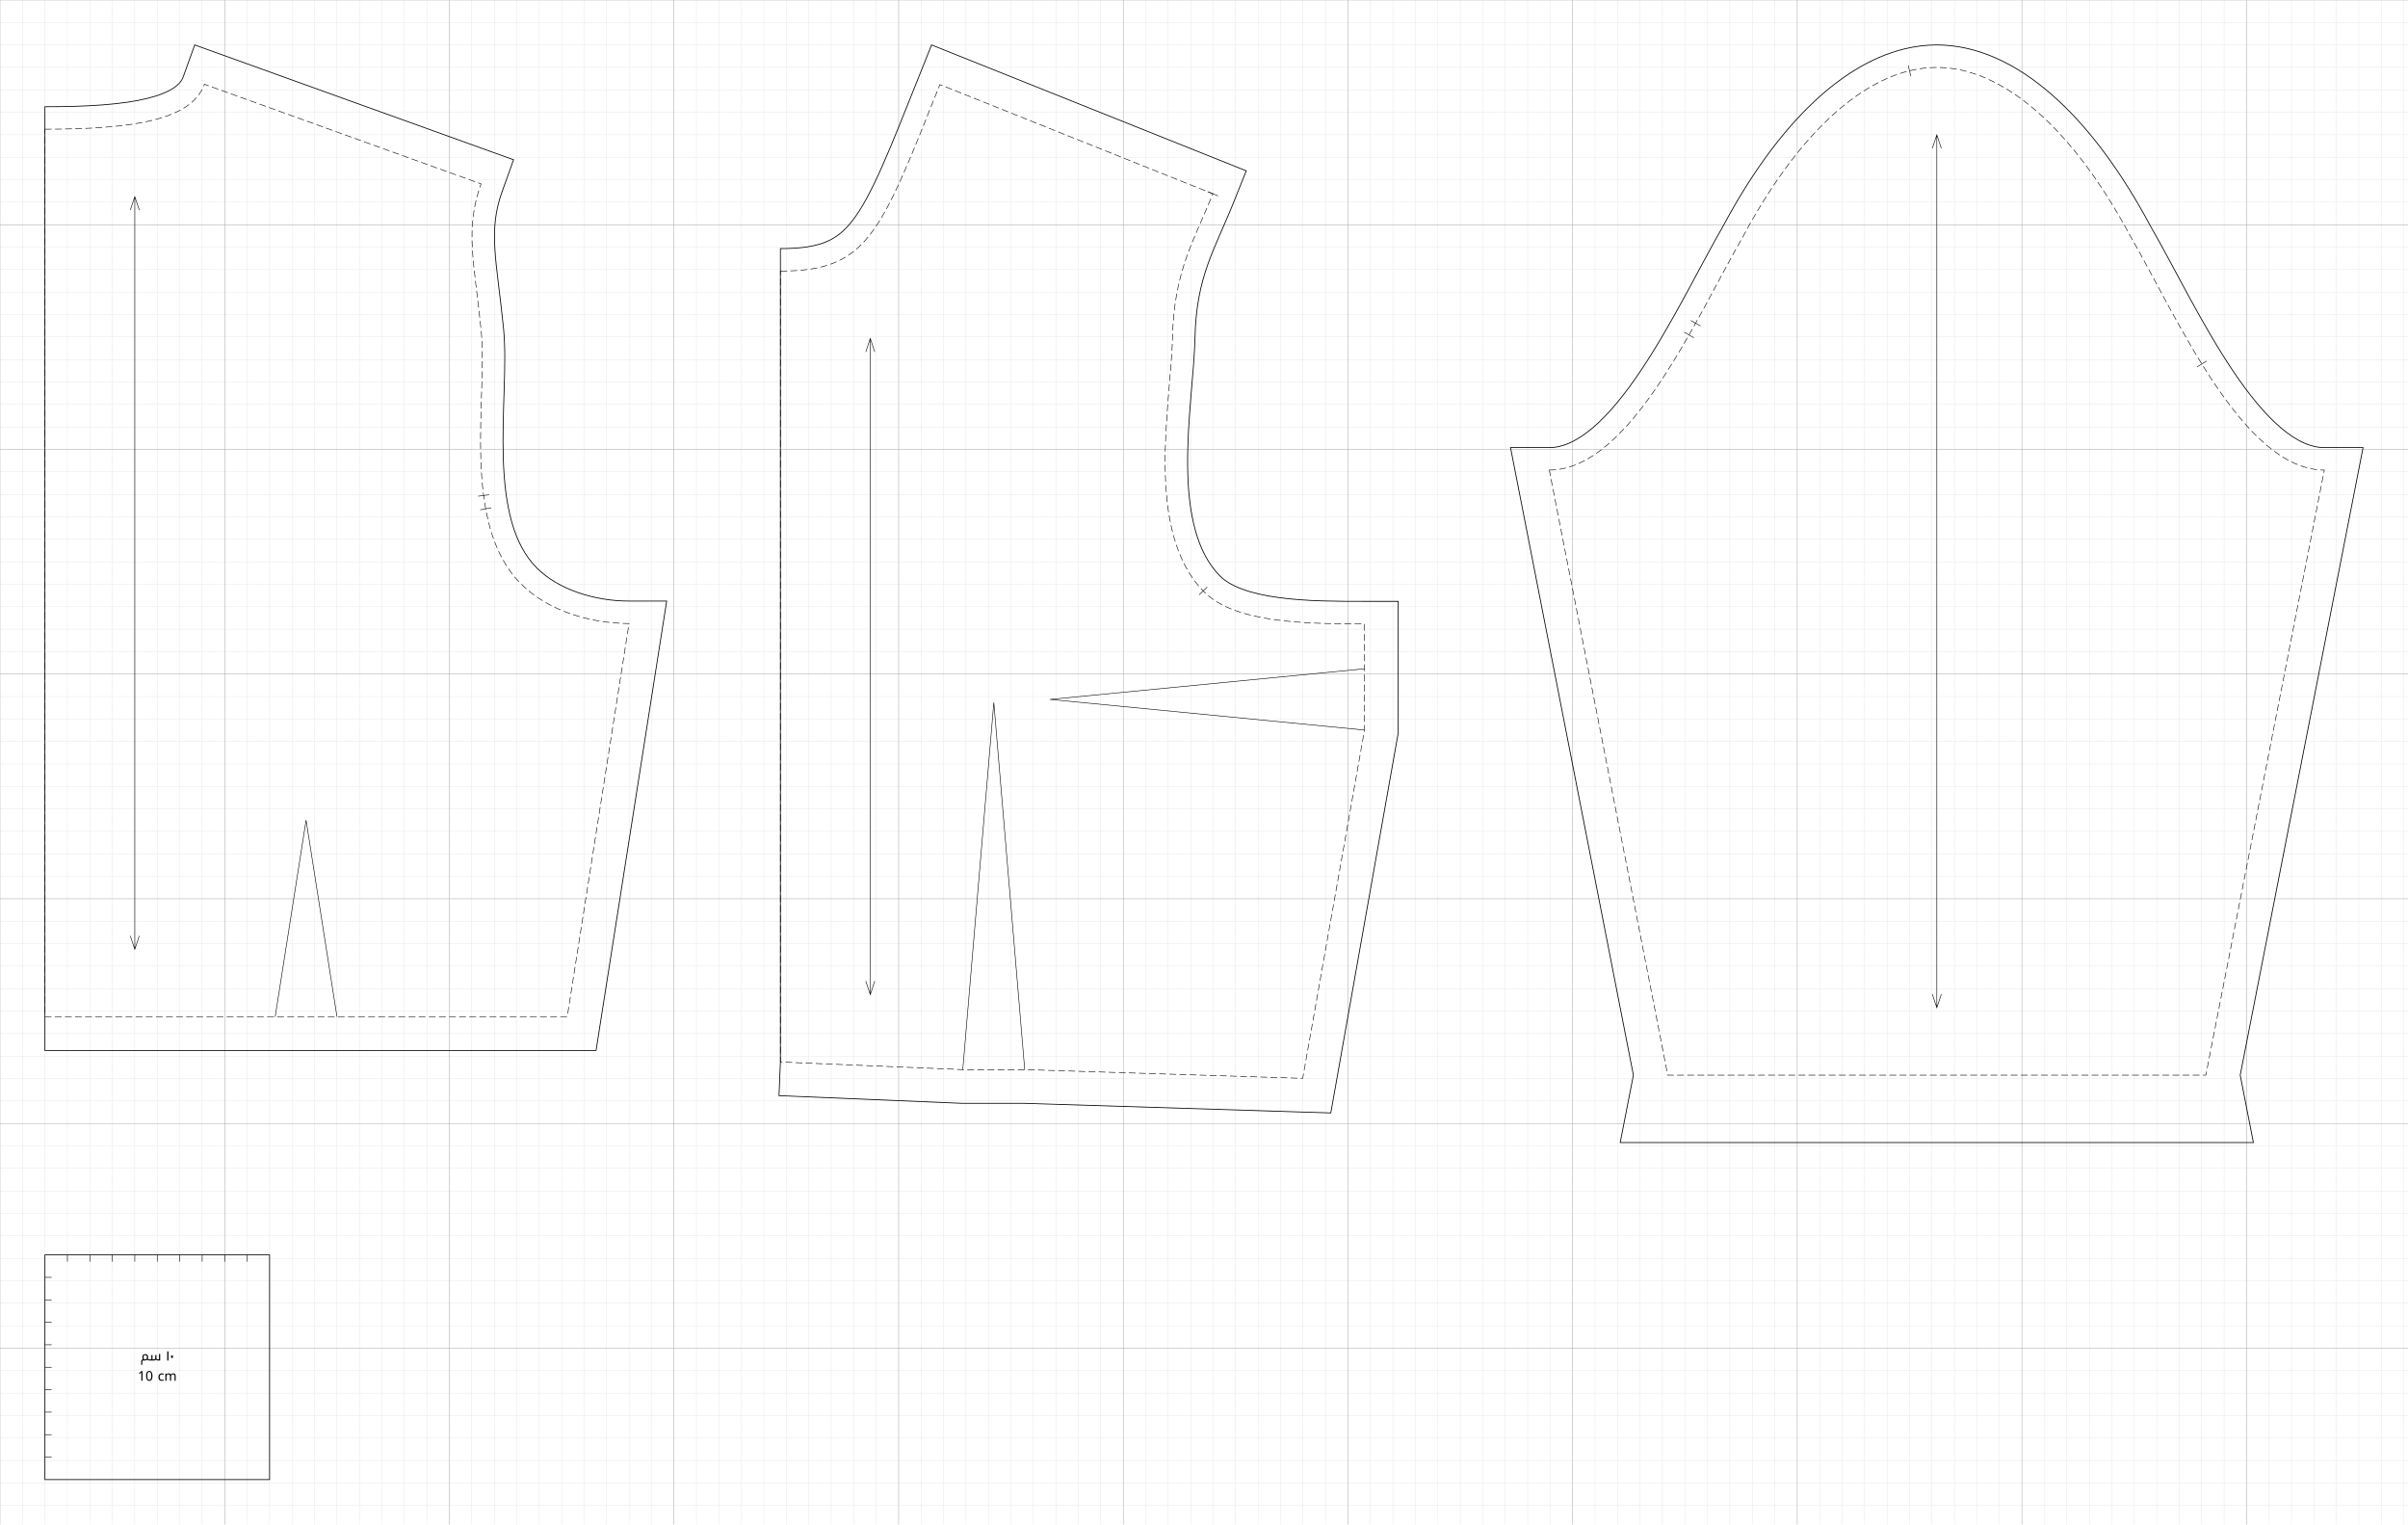
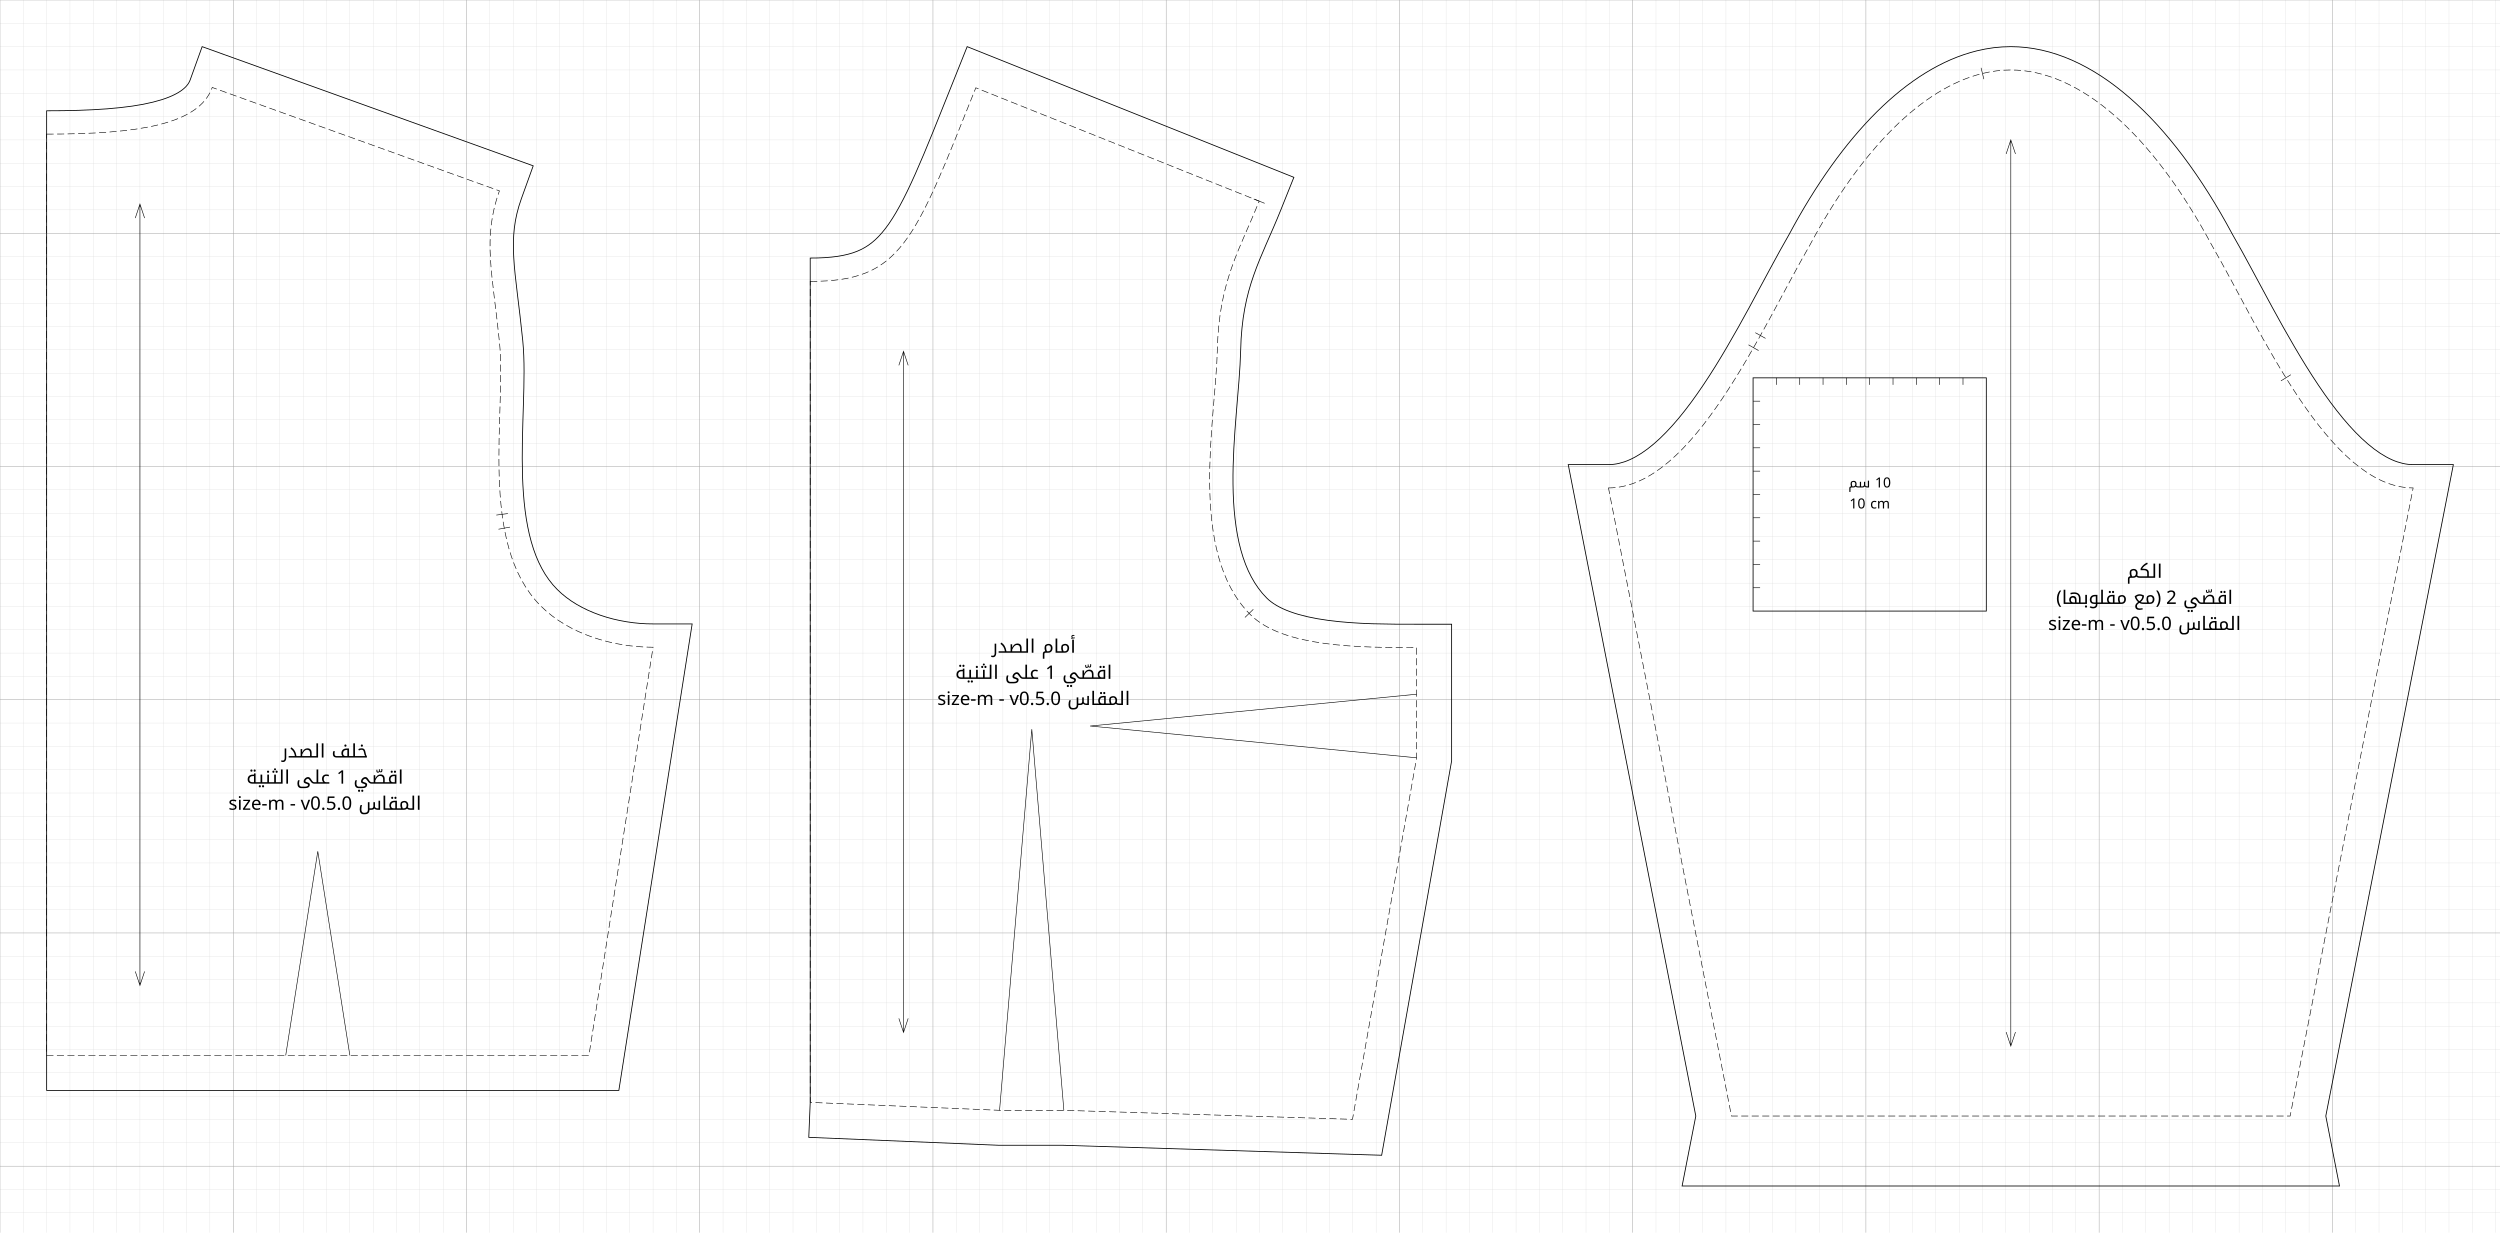
- <svg xmlns="http://www.w3.org/2000/svg" width="1071.87mm" height="678.50mm" viewBox="0 0 1071.87 678.50">
+ <svg xmlns="http://www.w3.org/2000/svg" width="1071.87mm" height="528.50mm" viewBox="0 0 1071.87 528.50">
  <g id="layer-grid">
-     <path id="grid-minor" d="M 10.00 0 V 678.50 M 20.00 0 V 678.50 M 30.00 0 V 678.50 M 40.00 0 V 678.50 M 50.00 0 V 678.50 M 60.00 0 V 678.50 M 70.00 0 V 678.50 M 80.00 0 V 678.50 M 90.00 0 V 678.50 M 110.00 0 V 678.50 M 120.00 0 V 678.50 M 130.00 0 V 678.50 M 140.00 0 V 678.50 M 150.00 0 V 678.50 M 160.00 0 V 678.50 M 170.00 0 V 678.50 M 180.00 0 V 678.50 M 190.00 0 V 678.50 M 210.00 0 V 678.50 M 220.00 0 V 678.50 M 230.00 0 V 678.50 M 240.00 0 V 678.50 M 250.00 0 V 678.50 M 260.00 0 V 678.50 M 270.00 0 V 678.50 M 280.00 0 V 678.50 M 290.00 0 V 678.50 M 310.00 0 V 678.50 M 320.00 0 V 678.50 M 330.00 0 V 678.50 M 340.00 0 V 678.50 M 350.00 0 V 678.50 M 360.00 0 V 678.50 M 370.00 0 V 678.50 M 380.00 0 V 678.50 M 390.00 0 V 678.50 M 410.00 0 V 678.50 M 420.00 0 V 678.50 M 430.00 0 V 678.50 M 440.00 0 V 678.50 M 450.00 0 V 678.50 M 460.00 0 V 678.50 M 470.00 0 V 678.50 M 480.00 0 V 678.50 M 490.00 0 V 678.50 M 510.00 0 V 678.50 M 520.00 0 V 678.50 M 530.00 0 V 678.50 M 540.00 0 V 678.50 M 550.00 0 V 678.50 M 560.00 0 V 678.50 M 570.00 0 V 678.50 M 580.00 0 V 678.50 M 590.00 0 V 678.50 M 610.00 0 V 678.50 M 620.00 0 V 678.50 M 630.00 0 V 678.50 M 640.00 0 V 678.50 M 650.00 0 V 678.50 M 660.00 0 V 678.50 M 670.00 0 V 678.50 M 680.00 0 V 678.50 M 690.00 0 V 678.50 M 710.00 0 V 678.50 M 720.00 0 V 678.50 M 730.00 0 V 678.50 M 740.00 0 V 678.50 M 750.00 0 V 678.50 M 760.00 0 V 678.50 M 770.00 0 V 678.50 M 780.00 0 V 678.50 M 790.00 0 V 678.50 M 810.00 0 V 678.50 M 820.00 0 V 678.50 M 830.00 0 V 678.50 M 840.00 0 V 678.50 M 850.00 0 V 678.50 M 860.00 0 V 678.50 M 870.00 0 V 678.50 M 880.00 0 V 678.50 M 890.00 0 V 678.50 M 910.00 0 V 678.50 M 920.00 0 V 678.50 M 930.00 0 V 678.50 M 940.00 0 V 678.50 M 950.00 0 V 678.50 M 960.00 0 V 678.50 M 970.00 0 V 678.50 M 980.00 0 V 678.50 M 990.00 0 V 678.50 M 1010.00 0 V 678.50 M 1020.00 0 V 678.50 M 1030.00 0 V 678.50 M 1040.00 0 V 678.50 M 1050.00 0 V 678.50 M 1060.00 0 V 678.50 M 1070.00 0 V 678.50 M 0 10.00 H 1071.87 M 0 20.00 H 1071.87 M 0 30.00 H 1071.87 M 0 40.00 H 1071.87 M 0 50.00 H 1071.87 M 0 60.00 H 1071.87 M 0 70.00 H 1071.87 M 0 80.00 H 1071.87 M 0 90.00 H 1071.87 M 0 110.00 H 1071.87 M 0 120.00 H 1071.87 M 0 130.00 H 1071.87 M 0 140.00 H 1071.87 M 0 150.00 H 1071.87 M 0 160.00 H 1071.87 M 0 170.00 H 1071.87 M 0 180.00 H 1071.87 M 0 190.00 H 1071.87 M 0 210.00 H 1071.87 M 0 220.00 H 1071.87 M 0 230.00 H 1071.87 M 0 240.00 H 1071.87 M 0 250.00 H 1071.87 M 0 260.00 H 1071.87 M 0 270.00 H 1071.87 M 0 280.00 H 1071.87 M 0 290.00 H 1071.87 M 0 310.00 H 1071.87 M 0 320.00 H 1071.87 M 0 330.00 H 1071.87 M 0 340.00 H 1071.87 M 0 350.00 H 1071.87 M 0 360.00 H 1071.87 M 0 370.00 H 1071.87 M 0 380.00 H 1071.87 M 0 390.00 H 1071.87 M 0 410.00 H 1071.87 M 0 420.00 H 1071.87 M 0 430.00 H 1071.87 M 0 440.00 H 1071.87 M 0 450.00 H 1071.87 M 0 460.00 H 1071.87 M 0 470.00 H 1071.87 M 0 480.00 H 1071.87 M 0 490.00 H 1071.87 M 0 510.00 H 1071.87 M 0 520.00 H 1071.87 M 0 530.00 H 1071.87 M 0 540.00 H 1071.87 M 0 550.00 H 1071.87 M 0 560.00 H 1071.87 M 0 570.00 H 1071.87 M 0 580.00 H 1071.87 M 0 590.00 H 1071.87 M 0 610.00 H 1071.87 M 0 620.00 H 1071.87 M 0 630.00 H 1071.87 M 0 640.00 H 1071.87 M 0 650.00 H 1071.87 M 0 660.00 H 1071.87 M 0 670.00 H 1071.87" fill="none" stroke="#d0d0d0" stroke-width="0.1" />
-     <path id="grid-major" d="M 0.00 0 V 678.50 M 100.00 0 V 678.50 M 200.00 0 V 678.50 M 300.00 0 V 678.50 M 400.00 0 V 678.50 M 500.00 0 V 678.50 M 600.00 0 V 678.50 M 700.00 0 V 678.50 M 800.00 0 V 678.50 M 900.00 0 V 678.50 M 1000.00 0 V 678.50 M 0 0.00 H 1071.87 M 0 100.00 H 1071.87 M 0 200.00 H 1071.87 M 0 300.00 H 1071.87 M 0 400.00 H 1071.87 M 0 500.00 H 1071.87 M 0 600.00 H 1071.87" fill="none" stroke="#a0a0a0" stroke-width="0.2" />
+     <path id="grid-minor" d="M 10.00 0 V 528.50 M 20.00 0 V 528.50 M 30.00 0 V 528.50 M 40.00 0 V 528.50 M 50.00 0 V 528.50 M 60.00 0 V 528.50 M 70.00 0 V 528.50 M 80.00 0 V 528.50 M 90.00 0 V 528.50 M 110.00 0 V 528.50 M 120.00 0 V 528.50 M 130.00 0 V 528.50 M 140.00 0 V 528.50 M 150.00 0 V 528.50 M 160.00 0 V 528.50 M 170.00 0 V 528.50 M 180.00 0 V 528.50 M 190.00 0 V 528.50 M 210.00 0 V 528.50 M 220.00 0 V 528.50 M 230.00 0 V 528.50 M 240.00 0 V 528.50 M 250.00 0 V 528.50 M 260.00 0 V 528.50 M 270.00 0 V 528.50 M 280.00 0 V 528.50 M 290.00 0 V 528.50 M 310.00 0 V 528.50 M 320.00 0 V 528.50 M 330.00 0 V 528.50 M 340.00 0 V 528.50 M 350.00 0 V 528.50 M 360.00 0 V 528.50 M 370.00 0 V 528.50 M 380.00 0 V 528.50 M 390.00 0 V 528.50 M 410.00 0 V 528.50 M 420.00 0 V 528.50 M 430.00 0 V 528.50 M 440.00 0 V 528.50 M 450.00 0 V 528.50 M 460.00 0 V 528.50 M 470.00 0 V 528.50 M 480.00 0 V 528.50 M 490.00 0 V 528.50 M 510.00 0 V 528.50 M 520.00 0 V 528.50 M 530.00 0 V 528.50 M 540.00 0 V 528.50 M 550.00 0 V 528.50 M 560.00 0 V 528.50 M 570.00 0 V 528.50 M 580.00 0 V 528.50 M 590.00 0 V 528.50 M 610.00 0 V 528.50 M 620.00 0 V 528.50 M 630.00 0 V 528.50 M 640.00 0 V 528.50 M 650.00 0 V 528.50 M 660.00 0 V 528.50 M 670.00 0 V 528.50 M 680.00 0 V 528.50 M 690.00 0 V 528.50 M 710.00 0 V 528.50 M 720.00 0 V 528.50 M 730.00 0 V 528.50 M 740.00 0 V 528.50 M 750.00 0 V 528.50 M 760.00 0 V 528.50 M 770.00 0 V 528.50 M 780.00 0 V 528.50 M 790.00 0 V 528.50 M 810.00 0 V 528.50 M 820.00 0 V 528.50 M 830.00 0 V 528.50 M 840.00 0 V 528.50 M 850.00 0 V 528.50 M 860.00 0 V 528.50 M 870.00 0 V 528.50 M 880.00 0 V 528.50 M 890.00 0 V 528.50 M 910.00 0 V 528.50 M 920.00 0 V 528.50 M 930.00 0 V 528.50 M 940.00 0 V 528.50 M 950.00 0 V 528.50 M 960.00 0 V 528.50 M 970.00 0 V 528.50 M 980.00 0 V 528.50 M 990.00 0 V 528.50 M 1010.00 0 V 528.50 M 1020.00 0 V 528.50 M 1030.00 0 V 528.50 M 1040.00 0 V 528.50 M 1050.00 0 V 528.50 M 1060.00 0 V 528.50 M 1070.00 0 V 528.50 M 0 10.00 H 1071.87 M 0 20.00 H 1071.87 M 0 30.00 H 1071.87 M 0 40.00 H 1071.87 M 0 50.00 H 1071.87 M 0 60.00 H 1071.87 M 0 70.00 H 1071.87 M 0 80.00 H 1071.87 M 0 90.00 H 1071.87 M 0 110.00 H 1071.87 M 0 120.00 H 1071.87 M 0 130.00 H 1071.87 M 0 140.00 H 1071.87 M 0 150.00 H 1071.87 M 0 160.00 H 1071.87 M 0 170.00 H 1071.87 M 0 180.00 H 1071.87 M 0 190.00 H 1071.87 M 0 210.00 H 1071.87 M 0 220.00 H 1071.87 M 0 230.00 H 1071.87 M 0 240.00 H 1071.87 M 0 250.00 H 1071.87 M 0 260.00 H 1071.87 M 0 270.00 H 1071.87 M 0 280.00 H 1071.87 M 0 290.00 H 1071.87 M 0 310.00 H 1071.87 M 0 320.00 H 1071.87 M 0 330.00 H 1071.87 M 0 340.00 H 1071.87 M 0 350.00 H 1071.87 M 0 360.00 H 1071.87 M 0 370.00 H 1071.87 M 0 380.00 H 1071.87 M 0 390.00 H 1071.87 M 0 410.00 H 1071.87 M 0 420.00 H 1071.87 M 0 430.00 H 1071.87 M 0 440.00 H 1071.87 M 0 450.00 H 1071.87 M 0 460.00 H 1071.87 M 0 470.00 H 1071.87 M 0 480.00 H 1071.87 M 0 490.00 H 1071.87 M 0 510.00 H 1071.87 M 0 520.00 H 1071.87" fill="none" stroke="#d0d0d0" stroke-width="0.1" />
+     <path id="grid-major" d="M 0.00 0 V 528.50 M 100.00 0 V 528.50 M 200.00 0 V 528.50 M 300.00 0 V 528.50 M 400.00 0 V 528.50 M 500.00 0 V 528.50 M 600.00 0 V 528.50 M 700.00 0 V 528.50 M 800.00 0 V 528.50 M 900.00 0 V 528.50 M 1000.00 0 V 528.50 M 0 0.00 H 1071.87 M 0 100.00 H 1071.87 M 0 200.00 H 1071.87 M 0 300.00 H 1071.87 M 0 400.00 H 1071.87 M 0 500.00 H 1071.87" fill="none" stroke="#a0a0a0" stroke-width="0.2" />
  </g>
  <g id="layer-cut">
    <path id="piece-bodice-back-cut" d="M 20.00 47.50 C 29.62 47.50 38.19 47.26 45.98 46.66 C 49.86 46.35 53.31 45.98 56.67 45.50 C 60.00 45.01 62.82 44.48 65.59 43.79 C 66.96 43.45 68.10 43.13 69.32 42.75 C 70.53 42.36 71.48 42.02 72.54 41.59 C 73.58 41.17 74.33 40.83 75.22 40.36 C 76.09 39.91 76.64 39.58 77.36 39.10 C 78.06 38.62 78.42 38.34 78.98 37.84 C 79.53 37.35 79.74 37.13 80.16 36.62 C 80.57 36.12 80.69 35.94 81.00 35.41 C 81.30 34.87 81.38 34.70 81.59 34.11 L 86.67 20.00 L 96.08 23.39 L 219.20 67.71 L 228.61 71.10 L 223.53 85.21 C 222.71 87.50 222.13 89.44 221.62 91.60 C 221.11 93.73 220.79 95.56 220.54 97.67 C 220.29 99.77 220.17 101.64 220.12 103.82 C 220.08 106.01 220.13 108.07 220.27 110.42 C 220.40 112.78 220.60 115.14 220.87 117.75 C 221.14 120.37 221.46 123.08 221.82 126.01 C 222.53 131.89 223.38 138.50 224.13 146.06 C 224.33 148.09 224.48 150.35 224.56 152.52 C 224.65 154.68 224.69 157.01 224.69 159.30 C 224.69 163.87 224.56 168.76 224.40 173.71 C 224.25 178.66 224.07 183.73 223.98 188.86 C 223.88 194.00 223.87 199.04 224.03 204.15 C 224.20 209.25 224.53 214.04 225.14 218.88 C 225.45 221.29 225.80 223.50 226.25 225.80 C 226.70 228.10 227.17 230.14 227.79 232.31 C 228.40 234.46 229.01 236.31 229.79 238.30 C 230.58 240.29 231.33 241.92 232.30 243.72 C 233.27 245.52 234.15 246.94 235.33 248.54 C 236.50 250.14 237.53 251.35 238.93 252.75 C 240.20 254.02 241.32 255.00 242.78 256.12 C 244.24 257.24 245.55 258.12 247.18 259.09 C 248.82 260.06 250.29 260.83 252.06 261.64 C 253.84 262.45 255.45 263.09 257.33 263.75 C 261.09 265.05 264.61 265.92 268.58 266.57 C 272.54 267.22 276.12 267.50 280.00 267.50 L 296.76 267.50 L 294.82 279.83 L 267.32 454.83 L 265.33 467.50 L 252.50 467.50 L 150.00 467.50 L 122.50 467.50 L 20.00 467.50 L 20.00 452.50 L 20.00 57.50 L 20.00 47.50 Z" fill="none" stroke="#000000" stroke-width="0.35" />
    <path id="piece-bodice-front-cut" d="M 347.38 110.64 C 349.68 110.64 351.68 110.59 353.70 110.46 C 355.69 110.33 357.35 110.16 359.09 109.91 C 360.81 109.65 362.14 109.38 363.64 108.99 C 365.11 108.61 366.18 108.26 367.47 107.74 C 368.74 107.22 369.62 106.79 370.77 106.12 C 371.91 105.46 372.71 104.91 373.78 104.06 C 374.85 103.21 375.66 102.47 376.69 101.39 C 377.74 100.30 378.60 99.30 379.63 97.96 C 380.68 96.59 381.60 95.27 382.65 93.61 C 383.71 91.94 384.69 90.27 385.76 88.29 C 387.94 84.30 390.07 79.87 392.44 74.55 C 394.82 69.22 397.29 63.27 400.04 56.51 C 402.79 49.73 405.77 42.24 409.10 33.93 L 414.67 20.00 L 423.95 23.71 L 545.45 72.31 L 554.74 76.03 L 549.17 89.95 C 547.04 95.27 544.87 100.12 542.87 104.70 C 540.88 109.29 539.09 113.51 537.51 118.05 C 535.91 122.62 534.67 127.01 533.68 132.32 C 533.18 135.01 532.80 137.63 532.50 140.66 C 532.19 143.71 532.00 146.76 531.93 150.26 C 531.84 154.16 531.56 158.55 531.22 163.06 C 530.87 167.56 530.45 172.33 530.05 177.26 C 529.64 182.18 529.27 187.19 529.00 192.33 C 528.74 197.47 528.59 202.50 528.65 207.63 C 528.71 212.75 528.96 217.54 529.52 222.41 C 529.80 224.84 530.12 227.05 530.55 229.37 C 530.98 231.68 531.44 233.73 532.04 235.90 C 532.64 238.07 533.25 239.93 534.02 241.93 C 534.80 243.93 535.55 245.57 536.52 247.38 C 537.48 249.19 538.37 250.60 539.54 252.21 C 540.71 253.82 541.74 255.03 543.14 256.43 C 543.77 257.06 544.21 257.44 544.98 258.02 C 545.75 258.61 546.36 259.01 547.27 259.55 C 548.19 260.09 548.96 260.49 550.02 260.98 C 551.08 261.47 552.01 261.85 553.20 262.28 C 555.58 263.15 557.89 263.81 560.67 264.44 C 563.47 265.07 566.21 265.55 569.29 265.96 C 575.45 266.80 581.78 267.21 588.33 267.43 C 594.89 267.64 601.32 267.64 607.38 267.64 L 622.38 267.64 L 622.38 277.64 L 622.38 297.64 L 622.38 324.91 L 622.38 326.23 L 622.15 327.53 L 594.65 482.53 L 592.38 495.31 L 579.41 494.91 L 455.90 491.04 L 428.56 491.04 L 428.24 491.04 L 427.93 491.02 L 346.76 487.63 L 347.38 472.64 L 347.38 120.64 L 347.38 110.64 Z" fill="none" stroke="#000000" stroke-width="0.35" />
    <path id="piece-sleeve-cut" d="M 689.63 199.20 C 690.46 199.20 691.01 199.17 691.85 199.07 C 692.68 198.97 693.25 198.87 694.10 198.68 C 694.94 198.48 695.55 198.31 696.41 198.02 C 697.27 197.73 697.92 197.47 698.79 197.08 C 699.67 196.68 700.36 196.34 701.25 195.84 C 702.14 195.35 702.88 194.90 703.78 194.32 C 705.59 193.13 707.17 191.93 709.00 190.38 C 710.84 188.82 712.50 187.24 714.33 185.35 C 716.17 183.45 717.88 181.54 719.70 179.36 C 723.35 174.98 726.77 170.30 730.27 165.09 C 733.78 159.88 737.11 154.48 740.41 148.84 C 743.72 143.20 746.89 137.51 749.98 131.84 C 753.07 126.17 756.04 120.59 758.91 115.27 C 761.75 110.01 764.51 104.95 767.14 100.40 C 769.97 95.10 772.95 89.92 775.90 85.12 C 778.89 80.27 782.04 75.53 785.14 71.19 C 788.24 66.85 791.52 62.61 794.73 58.80 C 797.94 54.98 801.35 51.26 804.65 47.99 C 807.97 44.70 811.52 41.51 814.91 38.79 C 818.32 36.06 822.01 33.44 825.49 31.30 C 828.98 29.14 832.84 27.12 836.39 25.58 C 838.18 24.81 840.16 24.05 841.96 23.44 C 843.76 22.83 845.78 22.24 847.59 21.79 C 849.91 21.22 852.51 20.74 854.84 20.45 C 857.16 20.17 859.80 20.00 862.13 20.00 C 864.24 20.00 866.65 20.14 868.77 20.38 C 870.88 20.62 873.26 21.02 875.37 21.49 C 877.48 21.96 879.82 22.61 881.91 23.31 C 884.00 24.00 886.30 24.89 888.36 25.80 C 890.43 26.71 892.67 27.82 894.71 28.94 C 896.75 30.05 898.94 31.37 900.96 32.69 C 904.96 35.31 909.20 38.54 913.11 41.95 C 917.00 45.33 921.05 49.30 924.83 53.44 C 928.59 57.56 932.46 62.24 936.10 67.08 C 939.73 71.91 943.41 77.27 946.90 82.81 C 950.36 88.28 953.82 94.25 957.11 100.40 C 959.74 104.95 962.50 110.01 965.34 115.27 C 968.21 120.59 971.18 126.17 974.27 131.84 C 977.36 137.51 980.53 143.20 983.84 148.84 C 987.15 154.48 990.48 159.88 993.98 165.09 C 997.48 170.30 1000.91 174.98 1004.56 179.36 C 1006.37 181.54 1008.08 183.45 1009.92 185.35 C 1011.75 187.24 1013.41 188.82 1015.25 190.38 C 1017.08 191.93 1018.66 193.13 1020.47 194.32 C 1021.37 194.90 1022.11 195.35 1023.00 195.84 C 1023.89 196.34 1024.58 196.68 1025.46 197.08 C 1026.33 197.47 1026.98 197.73 1027.84 198.02 C 1028.70 198.31 1029.31 198.48 1030.15 198.68 C 1031.00 198.87 1031.57 198.97 1032.40 199.07 C 1033.24 199.17 1033.79 199.20 1034.63 199.20 L 1051.87 199.20 L 1049.35 212.08 L 997.18 478.50 L 1003.05 508.50 L 721.20 508.50 L 727.07 478.50 L 674.90 212.08 L 672.38 199.20 L 689.63 199.20 Z" fill="none" stroke="#000000" stroke-width="0.35" />
  </g>
  <g id="layer-stitch">
    <path id="piece-bodice-back-stitch" d="M 20.00 57.50 C 59.05 57.50 85.24 53.50 91.00 37.50 L 214.12 81.83 C 206.76 102.28 211.23 117.38 214.18 147.05 C 217.14 176.72 204.95 232.92 231.86 259.82 C 243.95 271.91 262.91 277.50 280.00 277.50 L 252.50 452.50 L 150.00 452.50 L 122.50 452.50 L 20.00 452.50 L 20.00 57.50 Z" fill="none" stroke="#000000" stroke-width="0.25" stroke-dasharray="3 1.5" />
    <path id="piece-bodice-front-stitch" d="M 347.38 120.64 C 386.43 120.64 391.82 104.04 418.38 37.64 L 539.88 86.24 C 531.68 106.75 522.56 120.50 521.93 150.04 C 521.29 179.58 509.12 236.55 536.07 263.50 C 550.21 277.64 583.15 277.64 607.38 277.64 L 607.38 297.64 L 607.38 324.91 L 579.88 479.91 L 456.13 476.04 L 428.56 476.04 L 347.38 472.64 L 347.38 120.64 Z" fill="none" stroke="#000000" stroke-width="0.25" stroke-dasharray="3 1.5" />
    <path id="piece-sleeve-stitch" d="M 689.63 209.20 C 725.85 209.20 755.18 141.10 775.88 105.26 C 798.20 63.52 824.38 37.78 849.97 31.50 C 854.04 30.51 858.10 30.00 862.13 30.00 C 891.45 30.00 922.50 56.88 948.38 105.26 C 969.08 141.10 998.40 209.20 1034.63 209.20 L 981.89 478.50 L 742.36 478.50 L 689.63 209.20 Z" fill="none" stroke="#000000" stroke-width="0.25" stroke-dasharray="3 1.5" />
  </g>
  <g id="layer-notches">
    <path id="piece-bodice-back-notch-armhole-back-1" d="M 218.65 226.00 L 213.73 226.90" fill="none" stroke="#000000" stroke-width="0.25" />
    <path id="piece-bodice-back-notch-armhole-back-2" d="M 217.75 220.20 L 212.79 220.84" fill="none" stroke="#000000" stroke-width="0.25" />
    <path id="piece-bodice-front-notch-armhole-front" d="M 537.36 261.24 L 533.77 264.72" fill="none" stroke="#000000" stroke-width="0.25" />
    <path id="piece-bodice-front-notch-shoulder" d="M 542.20 87.17 L 537.56 85.31" fill="none" stroke="#000000" stroke-width="0.25" />
    <path id="piece-sleeve-notch-armhole-back-1" d="M 749.66 147.84 L 754.00 150.32" fill="none" stroke="#000000" stroke-width="0.25" />
    <path id="piece-sleeve-notch-armhole-back-2" d="M 752.59 142.64 L 756.96 145.08" fill="none" stroke="#000000" stroke-width="0.25" />
    <path id="piece-sleeve-notch-shoulder" d="M 849.38 29.08 L 850.57 33.93" fill="none" stroke="#000000" stroke-width="0.25" />
    <path id="piece-sleeve-notch-armhole-front" d="M 982.20 160.66 L 977.95 163.30" fill="none" stroke="#000000" stroke-width="0.25" />
  </g>
  <g id="layer-grain">
    <path id="piece-bodice-back-grain" d="M 60.00 87.50 L 60.00 422.50 M 58.00 416.50 L 60.00 422.50 L 62.00 416.50 M 62.00 93.50 L 60.00 87.50 L 58.00 93.50" fill="none" stroke="#000000" stroke-width="0.25" />
    <path id="piece-bodice-front-grain" d="M 387.38 150.64 L 387.38 442.64 M 385.38 436.64 L 387.38 442.64 L 389.38 436.64 M 389.38 156.64 L 387.38 150.64 L 385.38 156.64" fill="none" stroke="#000000" stroke-width="0.25" />
    <path id="piece-sleeve-grain" d="M 862.13 60.00 L 862.13 448.50 M 860.13 442.50 L 862.13 448.50 L 864.13 442.50 M 864.13 66.00 L 862.13 60.00 L 860.13 66.00" fill="none" stroke="#000000" stroke-width="0.25" />
  </g>
  <g id="layer-darts">
    <path id="piece-bodice-back-dart-waist-dart" d="M 150.00 452.50 L 136.25 365.00 L 122.50 452.50" fill="none" stroke="#000000" stroke-width="0.25" />
    <path id="piece-bodice-front-dart-bust-dart" d="M 607.38 297.64 L 467.38 311.28 L 607.38 324.91" fill="none" stroke="#000000" stroke-width="0.25" />
    <path id="piece-bodice-front-dart-waist-dart" d="M 456.13 476.04 L 442.38 312.64 L 428.56 476.04" fill="none" stroke="#000000" stroke-width="0.25" />
  </g>
  <g id="layer-labels">
- 
- </g>
+     <text id="piece-bodice-back-label-name" x="139.31" y="324.79" font-family="&quot;IBM Plex Sans Arabic&quot;, &quot;Noto Kufi Arabic&quot;, &quot;Geeza Pro&quot;, &quot;Segoe UI&quot;, Tahoma, sans-serif" font-size="8.00" direction="rtl" unicode-bidi="plaintext" text-anchor="middle">خلف الصدر</text>
+     <text id="piece-bodice-back-label-cut" x="139.31" y="335.99" font-family="&quot;IBM Plex Sans Arabic&quot;, &quot;Noto Kufi Arabic&quot;, &quot;Geeza Pro&quot;, &quot;Segoe UI&quot;, Tahoma, sans-serif" font-size="8.00" direction="rtl" unicode-bidi="plaintext" text-anchor="middle">اقصّي 1 على الثنية</text>
+     <text id="piece-bodice-back-label-size" x="139.31" y="347.19" font-family="&quot;IBM Plex Sans Arabic&quot;, &quot;Noto Kufi Arabic&quot;, &quot;Geeza Pro&quot;, &quot;Segoe UI&quot;, Tahoma, sans-serif" font-size="8.00" direction="rtl" unicode-bidi="plaintext" text-anchor="middle">المقاس size-m - v0.5.0</text>
+     <text id="piece-bodice-front-label-name" x="443.21" y="279.86" font-family="&quot;IBM Plex Sans Arabic&quot;, &quot;Noto Kufi Arabic&quot;, &quot;Geeza Pro&quot;, &quot;Segoe UI&quot;, Tahoma, sans-serif" font-size="8.00" direction="rtl" unicode-bidi="plaintext" text-anchor="middle">أمام الصدر</text>
+     <text id="piece-bodice-front-label-cut" x="443.21" y="291.06" font-family="&quot;IBM Plex Sans Arabic&quot;, &quot;Noto Kufi Arabic&quot;, &quot;Geeza Pro&quot;, &quot;Segoe UI&quot;, Tahoma, sans-serif" font-size="8.00" direction="rtl" unicode-bidi="plaintext" text-anchor="middle">اقصّي 1 على الثنية</text>
+     <text id="piece-bodice-front-label-size" x="443.21" y="302.26" font-family="&quot;IBM Plex Sans Arabic&quot;, &quot;Noto Kufi Arabic&quot;, &quot;Geeza Pro&quot;, &quot;Segoe UI&quot;, Tahoma, sans-serif" font-size="8.00" direction="rtl" unicode-bidi="plaintext" text-anchor="middle">المقاس size-m - v0.5.0</text>
+     <text id="piece-sleeve-label-name" x="919.48" y="247.72" font-family="&quot;IBM Plex Sans Arabic&quot;, &quot;Noto Kufi Arabic&quot;, &quot;Geeza Pro&quot;, &quot;Segoe UI&quot;, Tahoma, sans-serif" font-size="8.00" direction="rtl" unicode-bidi="plaintext" text-anchor="middle">الكم</text>
+     <text id="piece-sleeve-label-cut" x="919.48" y="258.92" font-family="&quot;IBM Plex Sans Arabic&quot;, &quot;Noto Kufi Arabic&quot;, &quot;Geeza Pro&quot;, &quot;Segoe UI&quot;, Tahoma, sans-serif" font-size="8.00" direction="rtl" unicode-bidi="plaintext" text-anchor="middle">اقصّي 2 (مع مقلوبها)</text>
+     <text id="piece-sleeve-label-size" x="919.48" y="270.12" font-family="&quot;IBM Plex Sans Arabic&quot;, &quot;Noto Kufi Arabic&quot;, &quot;Geeza Pro&quot;, &quot;Segoe UI&quot;, Tahoma, sans-serif" font-size="8.00" direction="rtl" unicode-bidi="plaintext" text-anchor="middle">المقاس size-m - v0.5.0</text>
+   </g>
  <g id="layer-scale">
-     <rect id="scale-square" x="20.00" y="558.50" width="100.00" height="100.00" fill="none" stroke="#000000" stroke-width="0.35" />
-     <path id="scale-ticks" d="M 30.00 558.50 v 3.00 M 20.00 568.50 h 3.00 M 40.00 558.50 v 3.00 M 20.00 578.50 h 3.00 M 50.00 558.50 v 3.00 M 20.00 588.50 h 3.00 M 60.00 558.50 v 3.00 M 20.00 598.50 h 3.00 M 70.00 558.50 v 3.00 M 20.00 608.50 h 3.00 M 80.00 558.50 v 3.00 M 20.00 618.50 h 3.00 M 90.00 558.50 v 3.00 M 20.00 628.50 h 3.00 M 100.00 558.50 v 3.00 M 20.00 638.50 h 3.00 M 110.00 558.50 v 3.00 M 20.00 648.50 h 3.00" fill="none" stroke="#000000" stroke-width="0.25" />
-     <text id="scale-caption-ar" x="70.00" y="605.50" font-family="&quot;IBM Plex Sans Arabic&quot;, &quot;Noto Kufi Arabic&quot;, &quot;Geeza Pro&quot;, &quot;Segoe UI&quot;, Tahoma, sans-serif" font-size="6.00" direction="rtl" unicode-bidi="plaintext" text-anchor="middle">١٠ سم</text>
-     <text id="scale-caption-en" x="70.00" y="614.50" font-family="&quot;IBM Plex Sans Arabic&quot;, &quot;Noto Kufi Arabic&quot;, &quot;Geeza Pro&quot;, &quot;Segoe UI&quot;, Tahoma, sans-serif" font-size="6.00" direction="ltr" unicode-bidi="plaintext" text-anchor="middle">10 cm</text>
+     <rect id="piece-sleeve-scale-square" x="751.63" y="162.00" width="100.00" height="100.00" fill="none" stroke="#000000" stroke-width="0.35" />
+     <path id="piece-sleeve-scale-ticks" d="M 761.63 162.00 v 3.00 M 751.63 172.00 h 3.00 M 771.63 162.00 v 3.00 M 751.63 182.00 h 3.00 M 781.63 162.00 v 3.00 M 751.63 192.00 h 3.00 M 791.63 162.00 v 3.00 M 751.63 202.00 h 3.00 M 801.63 162.00 v 3.00 M 751.63 212.00 h 3.00 M 811.63 162.00 v 3.00 M 751.63 222.00 h 3.00 M 821.63 162.00 v 3.00 M 751.63 232.00 h 3.00 M 831.63 162.00 v 3.00 M 751.63 242.00 h 3.00 M 841.63 162.00 v 3.00 M 751.63 252.00 h 3.00" fill="none" stroke="#000000" stroke-width="0.25" />
+     <text id="piece-sleeve-scale-caption-ar" x="801.63" y="209.00" font-family="&quot;IBM Plex Sans Arabic&quot;, &quot;Noto Kufi Arabic&quot;, &quot;Geeza Pro&quot;, &quot;Segoe UI&quot;, Tahoma, sans-serif" font-size="6.00" direction="rtl" unicode-bidi="plaintext" text-anchor="middle">10 سم</text>
+     <text id="piece-sleeve-scale-caption-en" x="801.63" y="218.00" font-family="&quot;IBM Plex Sans Arabic&quot;, &quot;Noto Kufi Arabic&quot;, &quot;Geeza Pro&quot;, &quot;Segoe UI&quot;, Tahoma, sans-serif" font-size="6.00" direction="ltr" unicode-bidi="plaintext" text-anchor="middle">10 cm</text>
  </g>
</svg>
